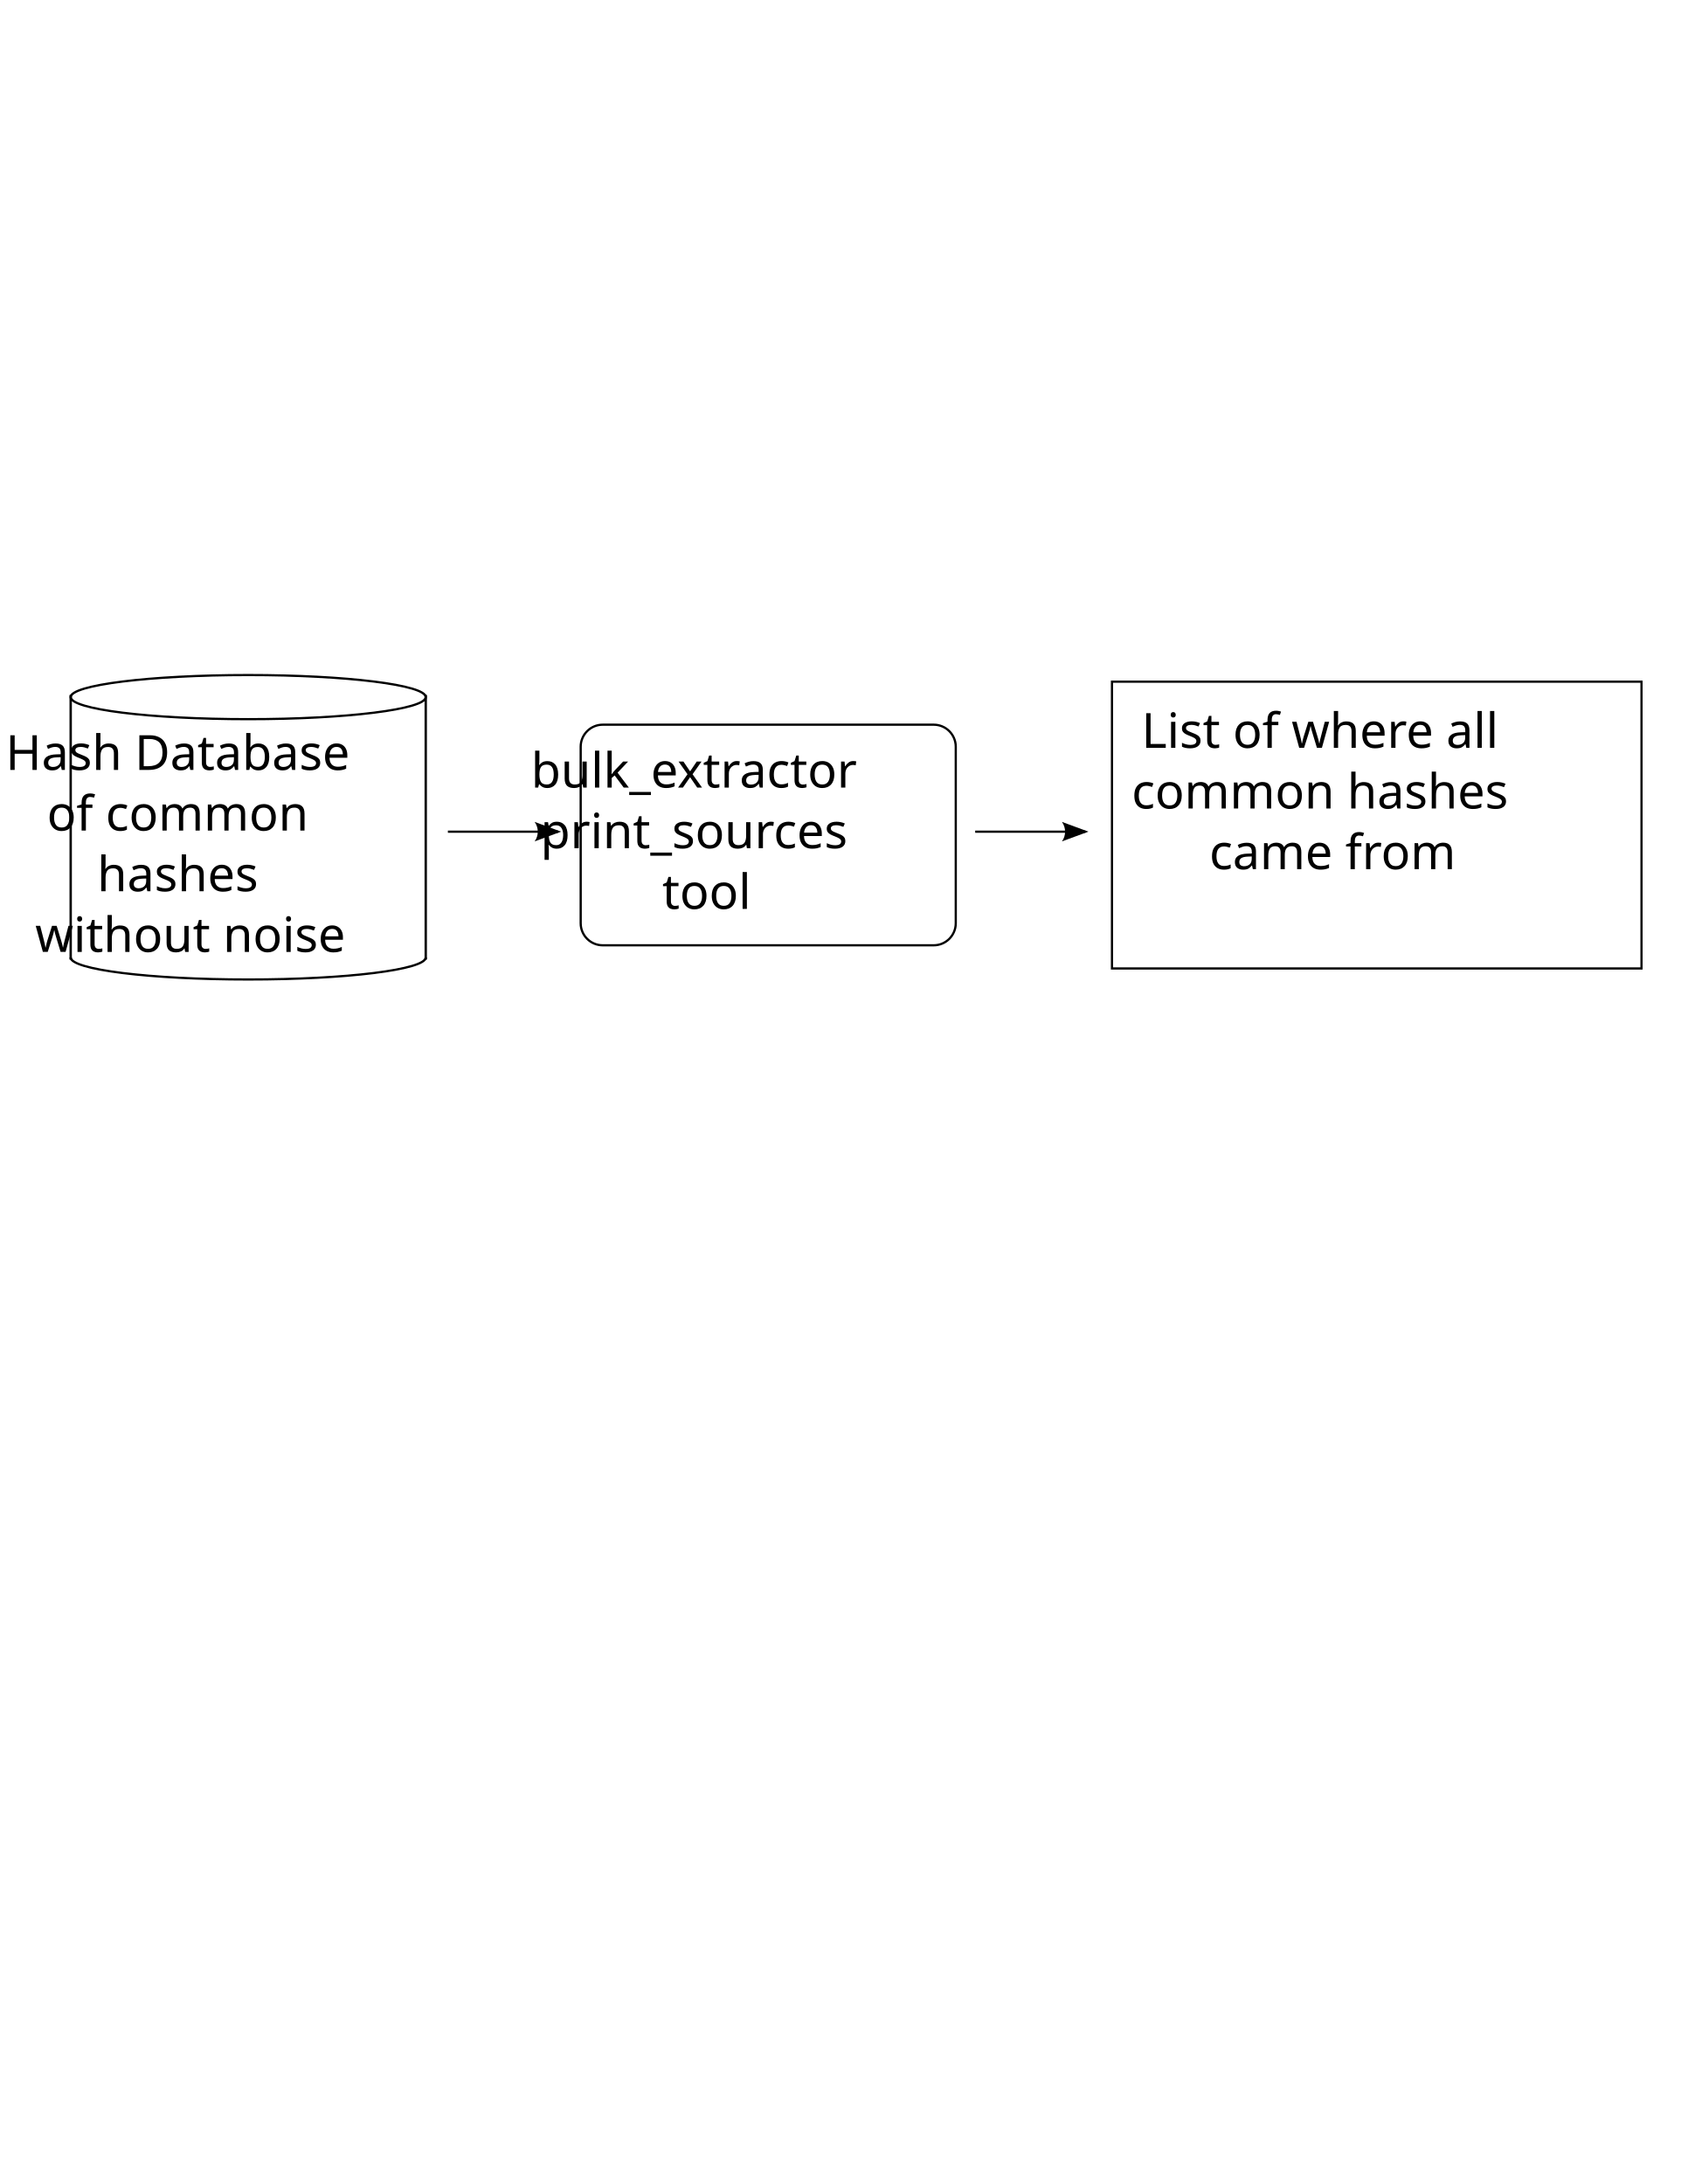
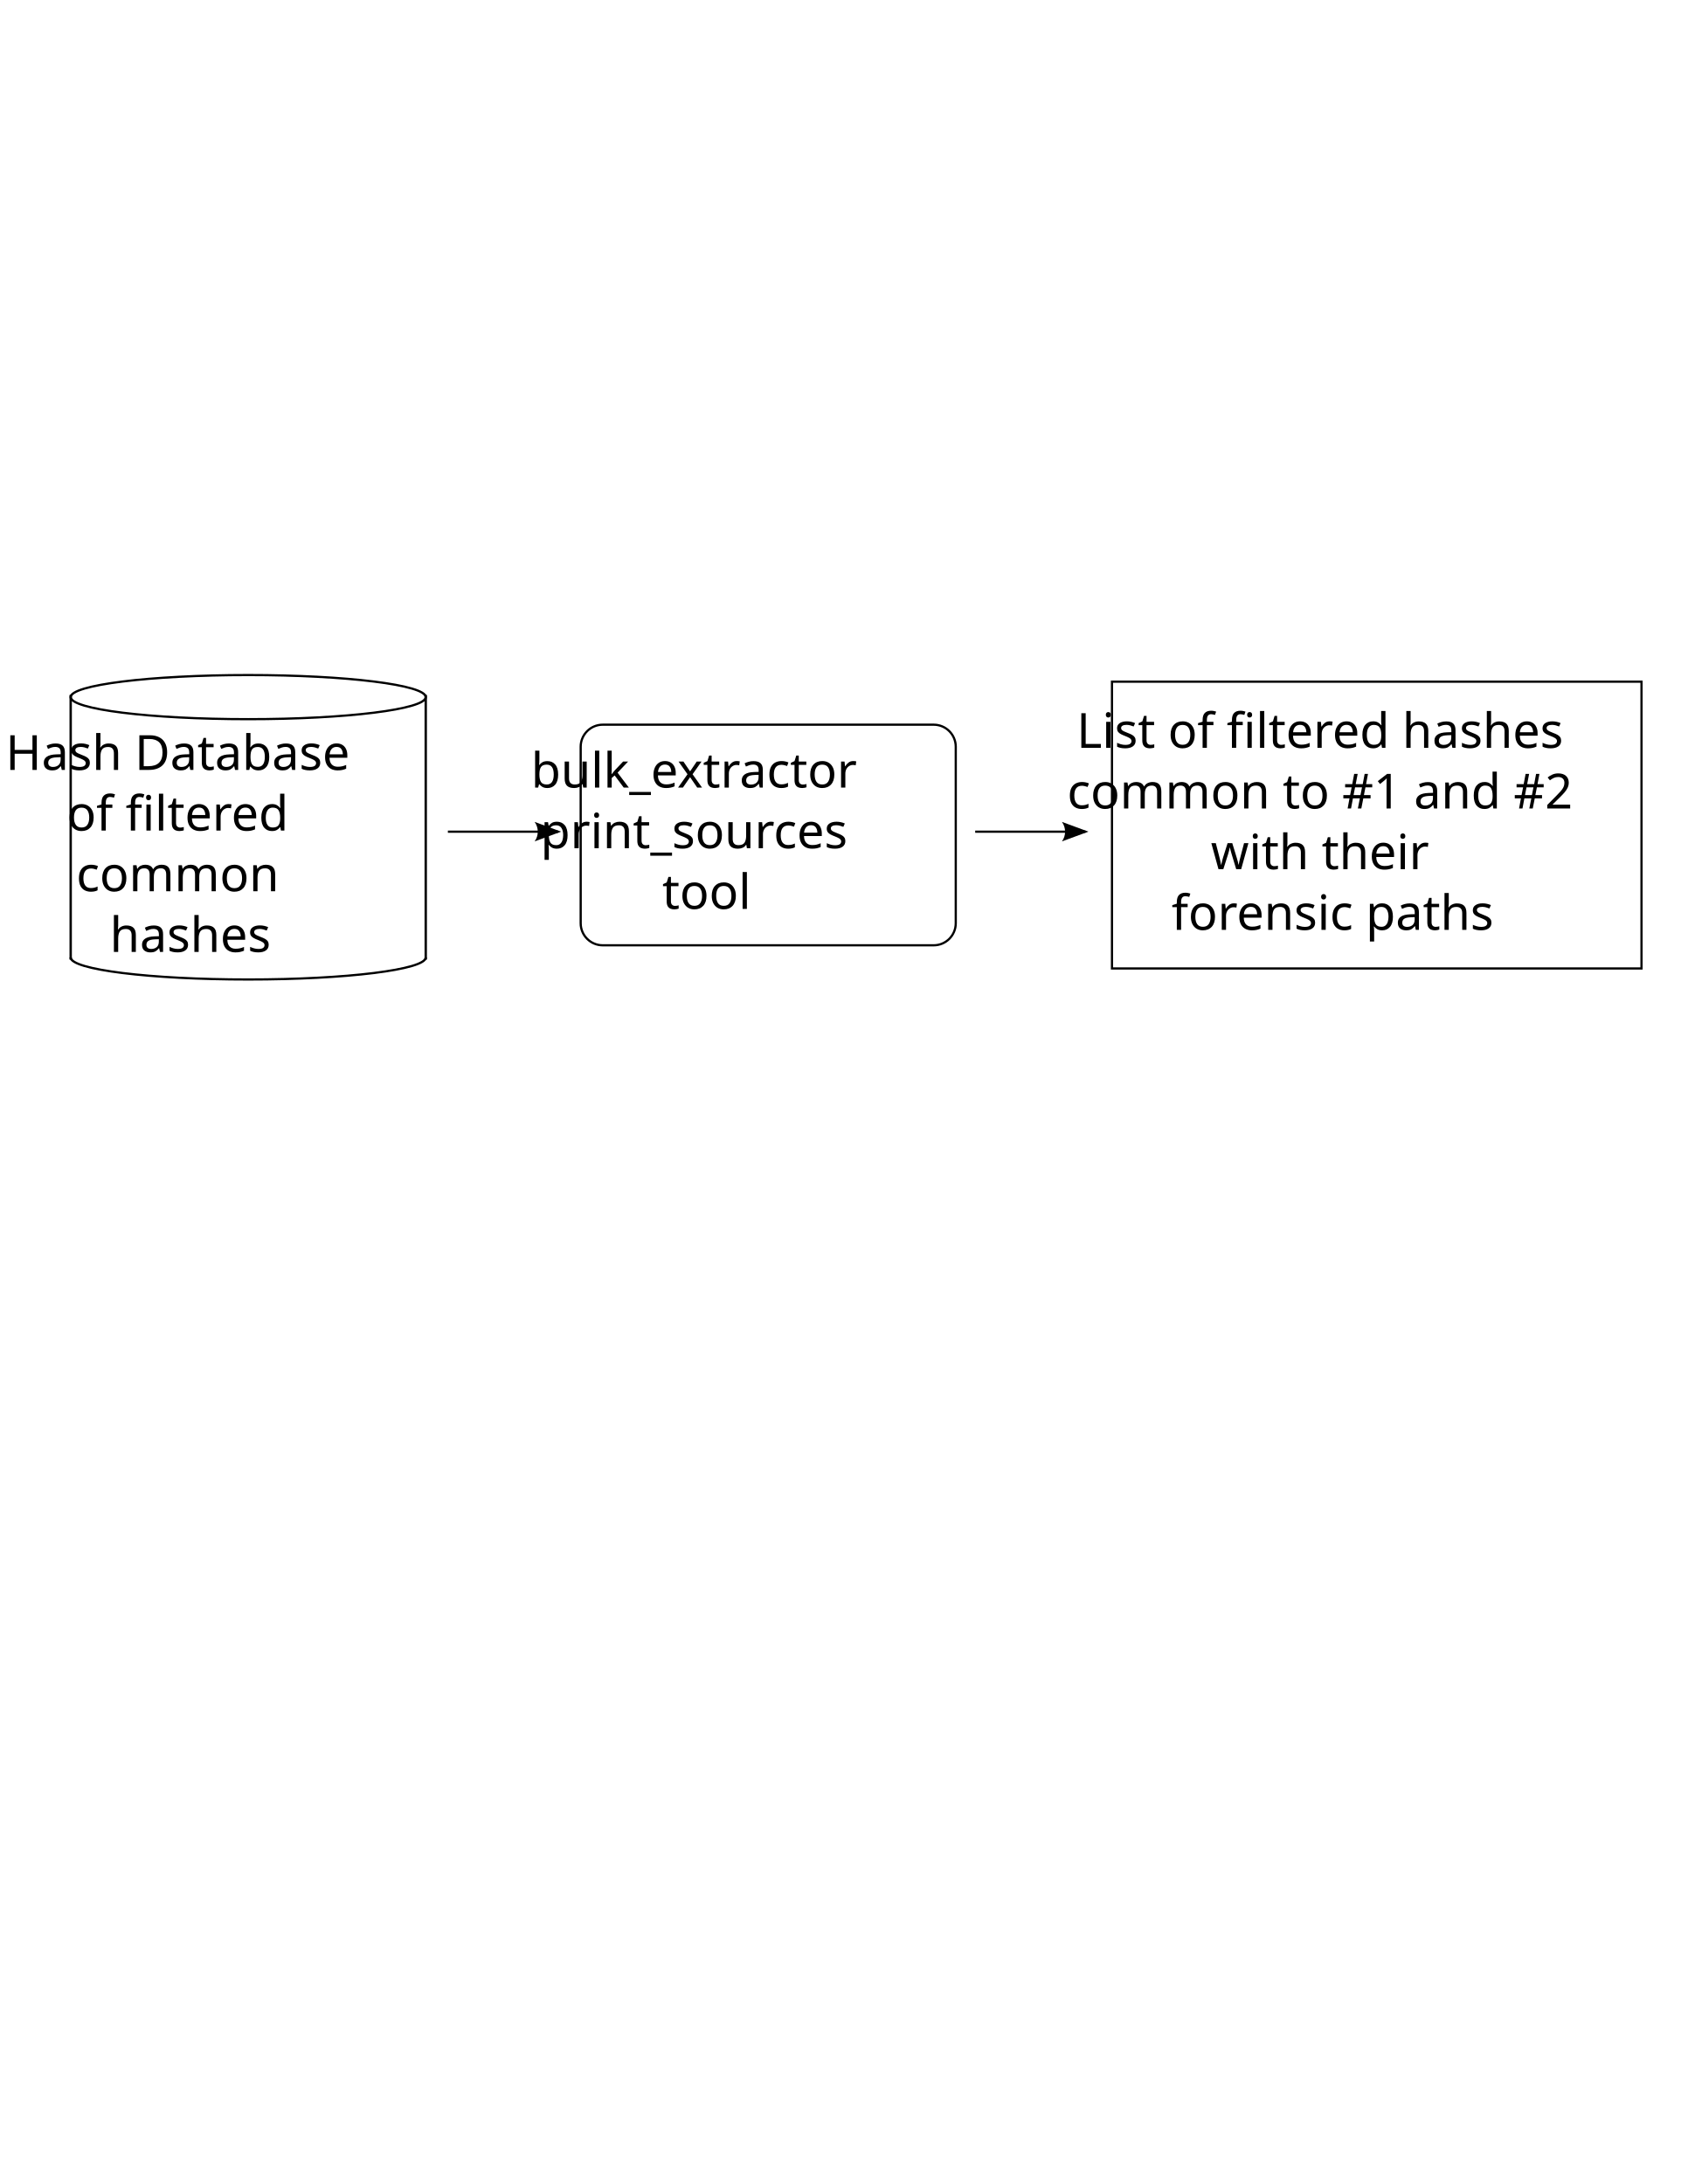
<svg xmlns="http://www.w3.org/2000/svg" width="765" height="990" id="svg2" version="1.1">
  <defs id="defs4">
    <marker orient="auto" refY="0.0" refX="0.0" id="Arrow2Lend" style="overflow:visible;">
      <path id="path4174" style="fill-rule:evenodd;stroke-width:0.625;stroke-linejoin:round;" d="M 8.719,4.034 L -2.207,0.016 L 8.719,-4.002 C 6.973,-1.63 6.983,1.616 8.719,4.034 z " transform="scale(1.1) rotate(180) translate(1,0)" />
    </marker>
    <marker orient="auto" refY="0.0" refX="0.0" id="Arrow2Mend" style="overflow:visible;">
      <path id="path4180" style="fill-rule:evenodd;stroke-width:0.625;stroke-linejoin:round;" d="M 8.719,4.034 L -2.207,0.016 L 8.719,-4.002 C 6.973,-1.63 6.983,1.616 8.719,4.034 z " transform="scale(0.6) rotate(180) translate(0,0)" />
    </marker>
    <marker orient="auto" refY="0" refX="0" id="Arrow2Lend-8" style="overflow:visible">
      <path id="path4174-1" style="fill-rule:evenodd;stroke-width:0.625;stroke-linejoin:round" d="M 8.719,4.034 -2.207,0.016 8.719,-4.002 c -1.745,2.372 -1.735,5.617 -6e-7,8.035 z" transform="matrix(-1.1,0,0,-1.1,-1.1,0)" />
    </marker>
    <marker orient="auto" refY="0" refX="0" id="Arrow2Lend-1" style="overflow:visible">
      <path id="path4174-0" style="fill-rule:evenodd;stroke-width:0.625;stroke-linejoin:round" d="M 8.719,4.034 -2.207,0.016 8.719,-4.002 c -1.745,2.372 -1.735,5.617 -6e-7,8.035 z" transform="matrix(-1.1,0,0,-1.1,-1.1,0)" />
    </marker>
    <marker orient="auto" refY="0" refX="0" id="marker3098" style="overflow:visible">
      <path id="path3100" style="fill-rule:evenodd;stroke-width:0.625;stroke-linejoin:round" d="M 8.719,4.034 -2.207,0.016 8.719,-4.002 c -1.745,2.372 -1.735,5.617 -6e-7,8.035 z" transform="matrix(-1.1,0,0,-1.1,-1.1,0)" />
    </marker>
  </defs>
  <g id="layer1" transform="translate(0,-62.36216)">
    <flowRoot xml:space="preserve" id="flowRoot3167" style="fill:black;stroke:none;stroke-opacity:1;stroke-width:1px;stroke-linejoin:miter;stroke-linecap:butt;fill-opacity:1;font-family:NanumGothic;font-style:normal;font-weight:normal;font-size:12px;line-height:125%;letter-spacing:0px;word-spacing:0px;-inkscape-font-specification:Sans;font-stretch:normal;font-variant:normal">
      <flowRegion id="flowRegion3169">
        <rect id="rect3171" width="6" height="27" x="94" y="-18" />
      </flowRegion>
      <flowPara id="flowPara3173" />
    </flowRoot>
    <g id="g3369" transform="translate(14,169)" />
    <g id="g3061">
      <g id="g3290-5" transform="translate(0,97.99999)">
        <text xml:space="preserve" style="font-size:22px;font-style:normal;font-variant:normal;font-weight:normal;font-stretch:normal;text-align:center;line-height:125%;letter-spacing:0px;word-spacing:0px;text-anchor:middle;fill:#000000;fill-opacity:1;stroke:none;font-family:NanumGothic;-inkscape-font-specification:Sans" x="112" y="313.362" id="text2987-7-1">
          <tspan x="112" y="313.362" id="tspan3060-1">Hash Database</tspan>
-           <tspan x="112" y="340.862" id="tspan3024">of common</tspan>
-           <tspan x="112" y="368.362" id="tspan3026">hashes</tspan>
-           <tspan x="112" y="395.862" id="tspan3028">without noise</tspan>
+           <tspan x="112" y="340.862" id="tspan3028">of filtered</tspan>
+           <tspan x="112" y="368.362" id="tspan3030">common</tspan>
+           <tspan x="112" y="395.862" id="tspan3032">hashes</tspan>
        </text>
        <g id="g3284-7" transform="matrix(1.072848,0,0,1,-0.1490066,157)">
          <path d="m 190,210 c 0,5.523 -33.579,10 -75,10 -41.421,0 -75,-4.477 -75,-10 0,-5.523 33.579,-10 75,-10 41.421,0 75,4.477 75,10 z" id="path3245-8-3" style="fill:none;stroke:#000000;stroke-width:1;stroke-miterlimit:4;stroke-opacity:1;stroke-dasharray:none" transform="translate(-10,-86.63784)" />
          <path d="m 190,210 c 0,5.523 -33.579,10 -75,10 -41.421,0 -75,-4.477 -75,-10 0,0 0,0 0,0" id="path3245-84" style="fill:none;stroke:#000000;stroke-width:1;stroke-miterlimit:4;stroke-opacity:1;stroke-dasharray:none" transform="translate(-10,31.36216)" />
          <path transform="translate(0,62.36216)" id="path3274-1" d="m 30,60 c 0,120 0,120 0,120" style="fill:none;stroke:#000000;stroke-width:1px;stroke-linecap:butt;stroke-linejoin:miter;stroke-opacity:1" />
          <path transform="translate(0,62.36216)" id="path3276-9" d="m 180,60 0,120" style="fill:none;stroke:#000000;stroke-width:1px;stroke-linecap:butt;stroke-linejoin:miter;stroke-opacity:1" />
        </g>
      </g>
      <g transform="translate(-16.80997,98.49998)" id="g3356">
        <text xml:space="preserve" style="font-size:22px;font-style:normal;font-variant:normal;font-weight:normal;font-stretch:normal;text-align:center;line-height:125%;letter-spacing:0px;word-spacing:0px;text-anchor:middle;fill:#000000;fill-opacity:1;stroke:none;font-family:NanumGothic;-inkscape-font-specification:Sans" x="362.81" y="320.862" id="text2987-4">
          <tspan x="362.81" y="320.862" id="tspan2995-5">bulk_extractor</tspan>
          <tspan x="362.81" y="348.362" id="tspan3122">print_sources</tspan>
          <tspan x="362.81" y="375.862" id="tspan3352">tool</tspan>
        </text>
        <rect ry="10" rx="10" style="fill:none;stroke:#000000;stroke-width:1;stroke-miterlimit:4;stroke-opacity:1;stroke-dasharray:none" id="rect3354" width="170" height="100" x="280" y="230" transform="translate(0,62.36216)" />
      </g>
      <text xml:space="preserve" style="font-size:22px;font-style:normal;font-variant:normal;font-weight:normal;font-stretch:normal;text-align:center;line-height:125%;letter-spacing:0px;word-spacing:0px;text-anchor:middle;fill:#000000;fill-opacity:1;stroke:none;font-family:NanumGothic;-inkscape-font-specification:Sans" x="610" y="232.362" id="text2987-4-2" transform="translate(14,169)">
-         <tspan id="tspan3051" x="610" y="232.362">List of where all</tspan>
-         <tspan x="610" y="259.862" id="tspan3039">common hashes</tspan>
-         <tspan x="610" y="287.362" id="tspan3041">came from</tspan>
+         <tspan id="tspan3051" x="610" y="232.362">List of filtered hashes</tspan>
+         <tspan x="610" y="259.862" id="tspan3039">common to #1 and #2</tspan>
+         <tspan x="610" y="287.362" id="tspan3041">with their</tspan>
+         <tspan x="610" y="314.862" id="tspan3023">forensic paths</tspan>
      </text>
      <rect style="fill:none;stroke:#000000;stroke-width:1;stroke-miterlimit:4;stroke-opacity:1;stroke-dasharray:none" id="rect3367" width="240" height="130" x="490" y="140" transform="translate(14,231.3622)" />
      <path id="path4963" d="m 442,439.362 50,0" style="fill:none;stroke:#000000;stroke-width:1px;stroke-linecap:butt;stroke-linejoin:miter;stroke-opacity:1;marker-end:url(#Arrow2Lend)" />
      <path id="path4963-1" d="m 203,439.362 50,0" style="fill:none;stroke:#000000;stroke-width:1px;stroke-linecap:butt;stroke-linejoin:miter;stroke-opacity:1;marker-end:url(#Arrow2Lend)" />
    </g>
  </g>
</svg>
